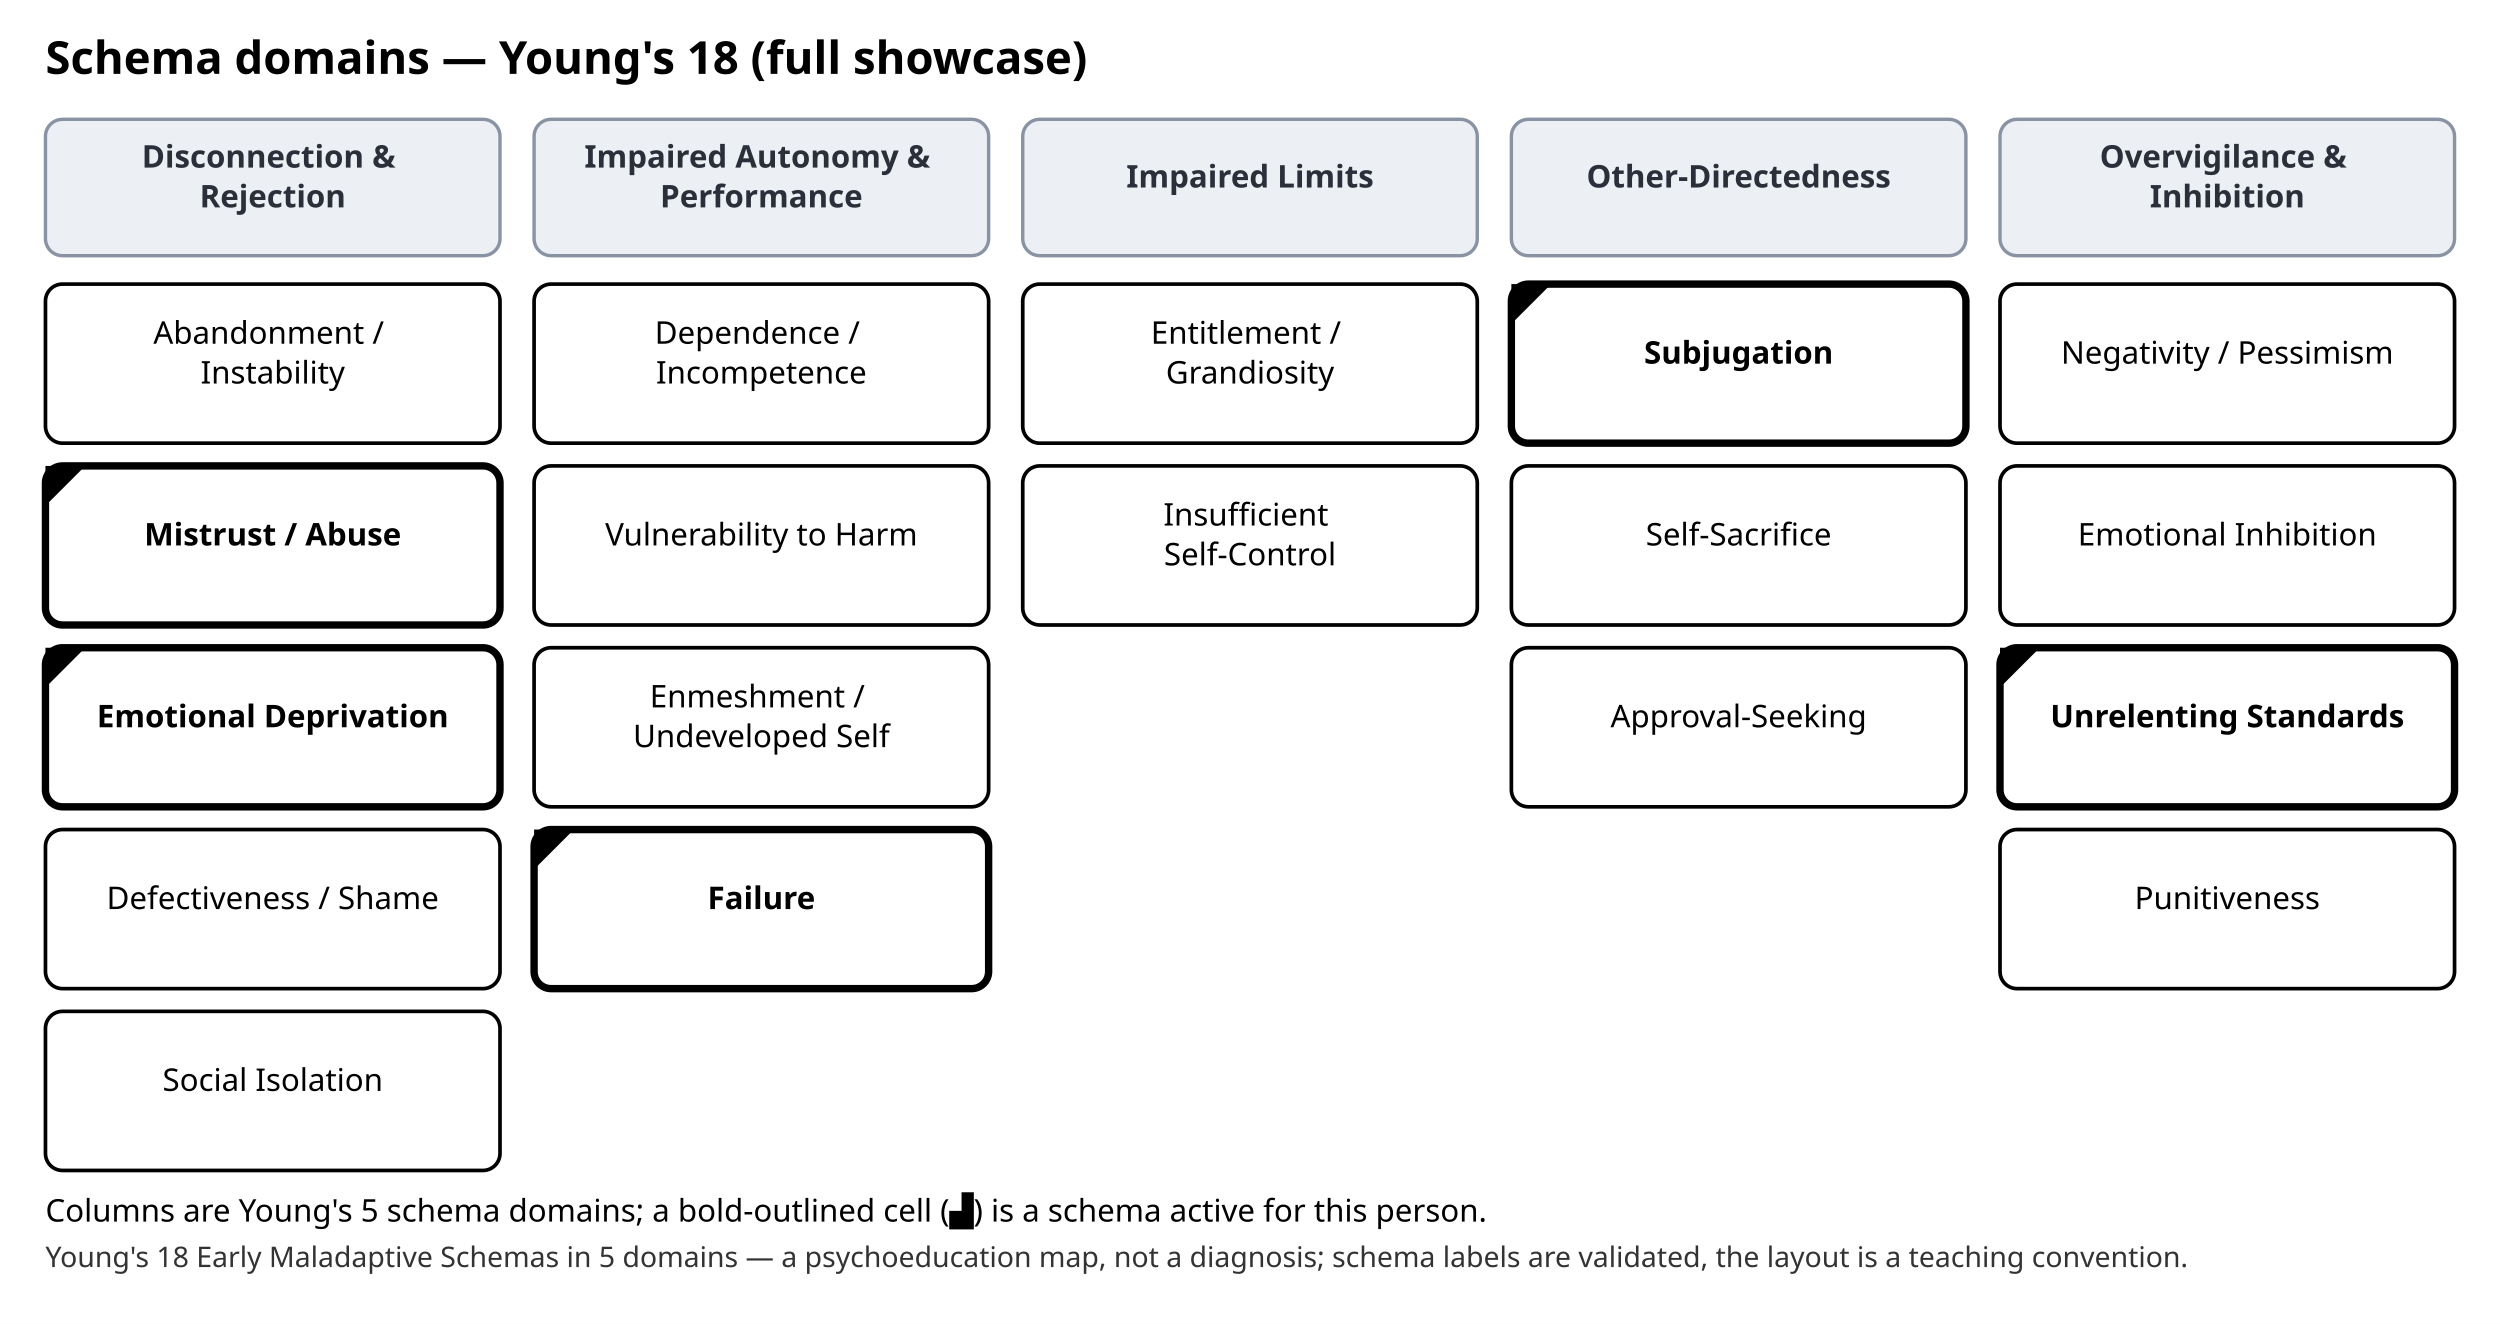
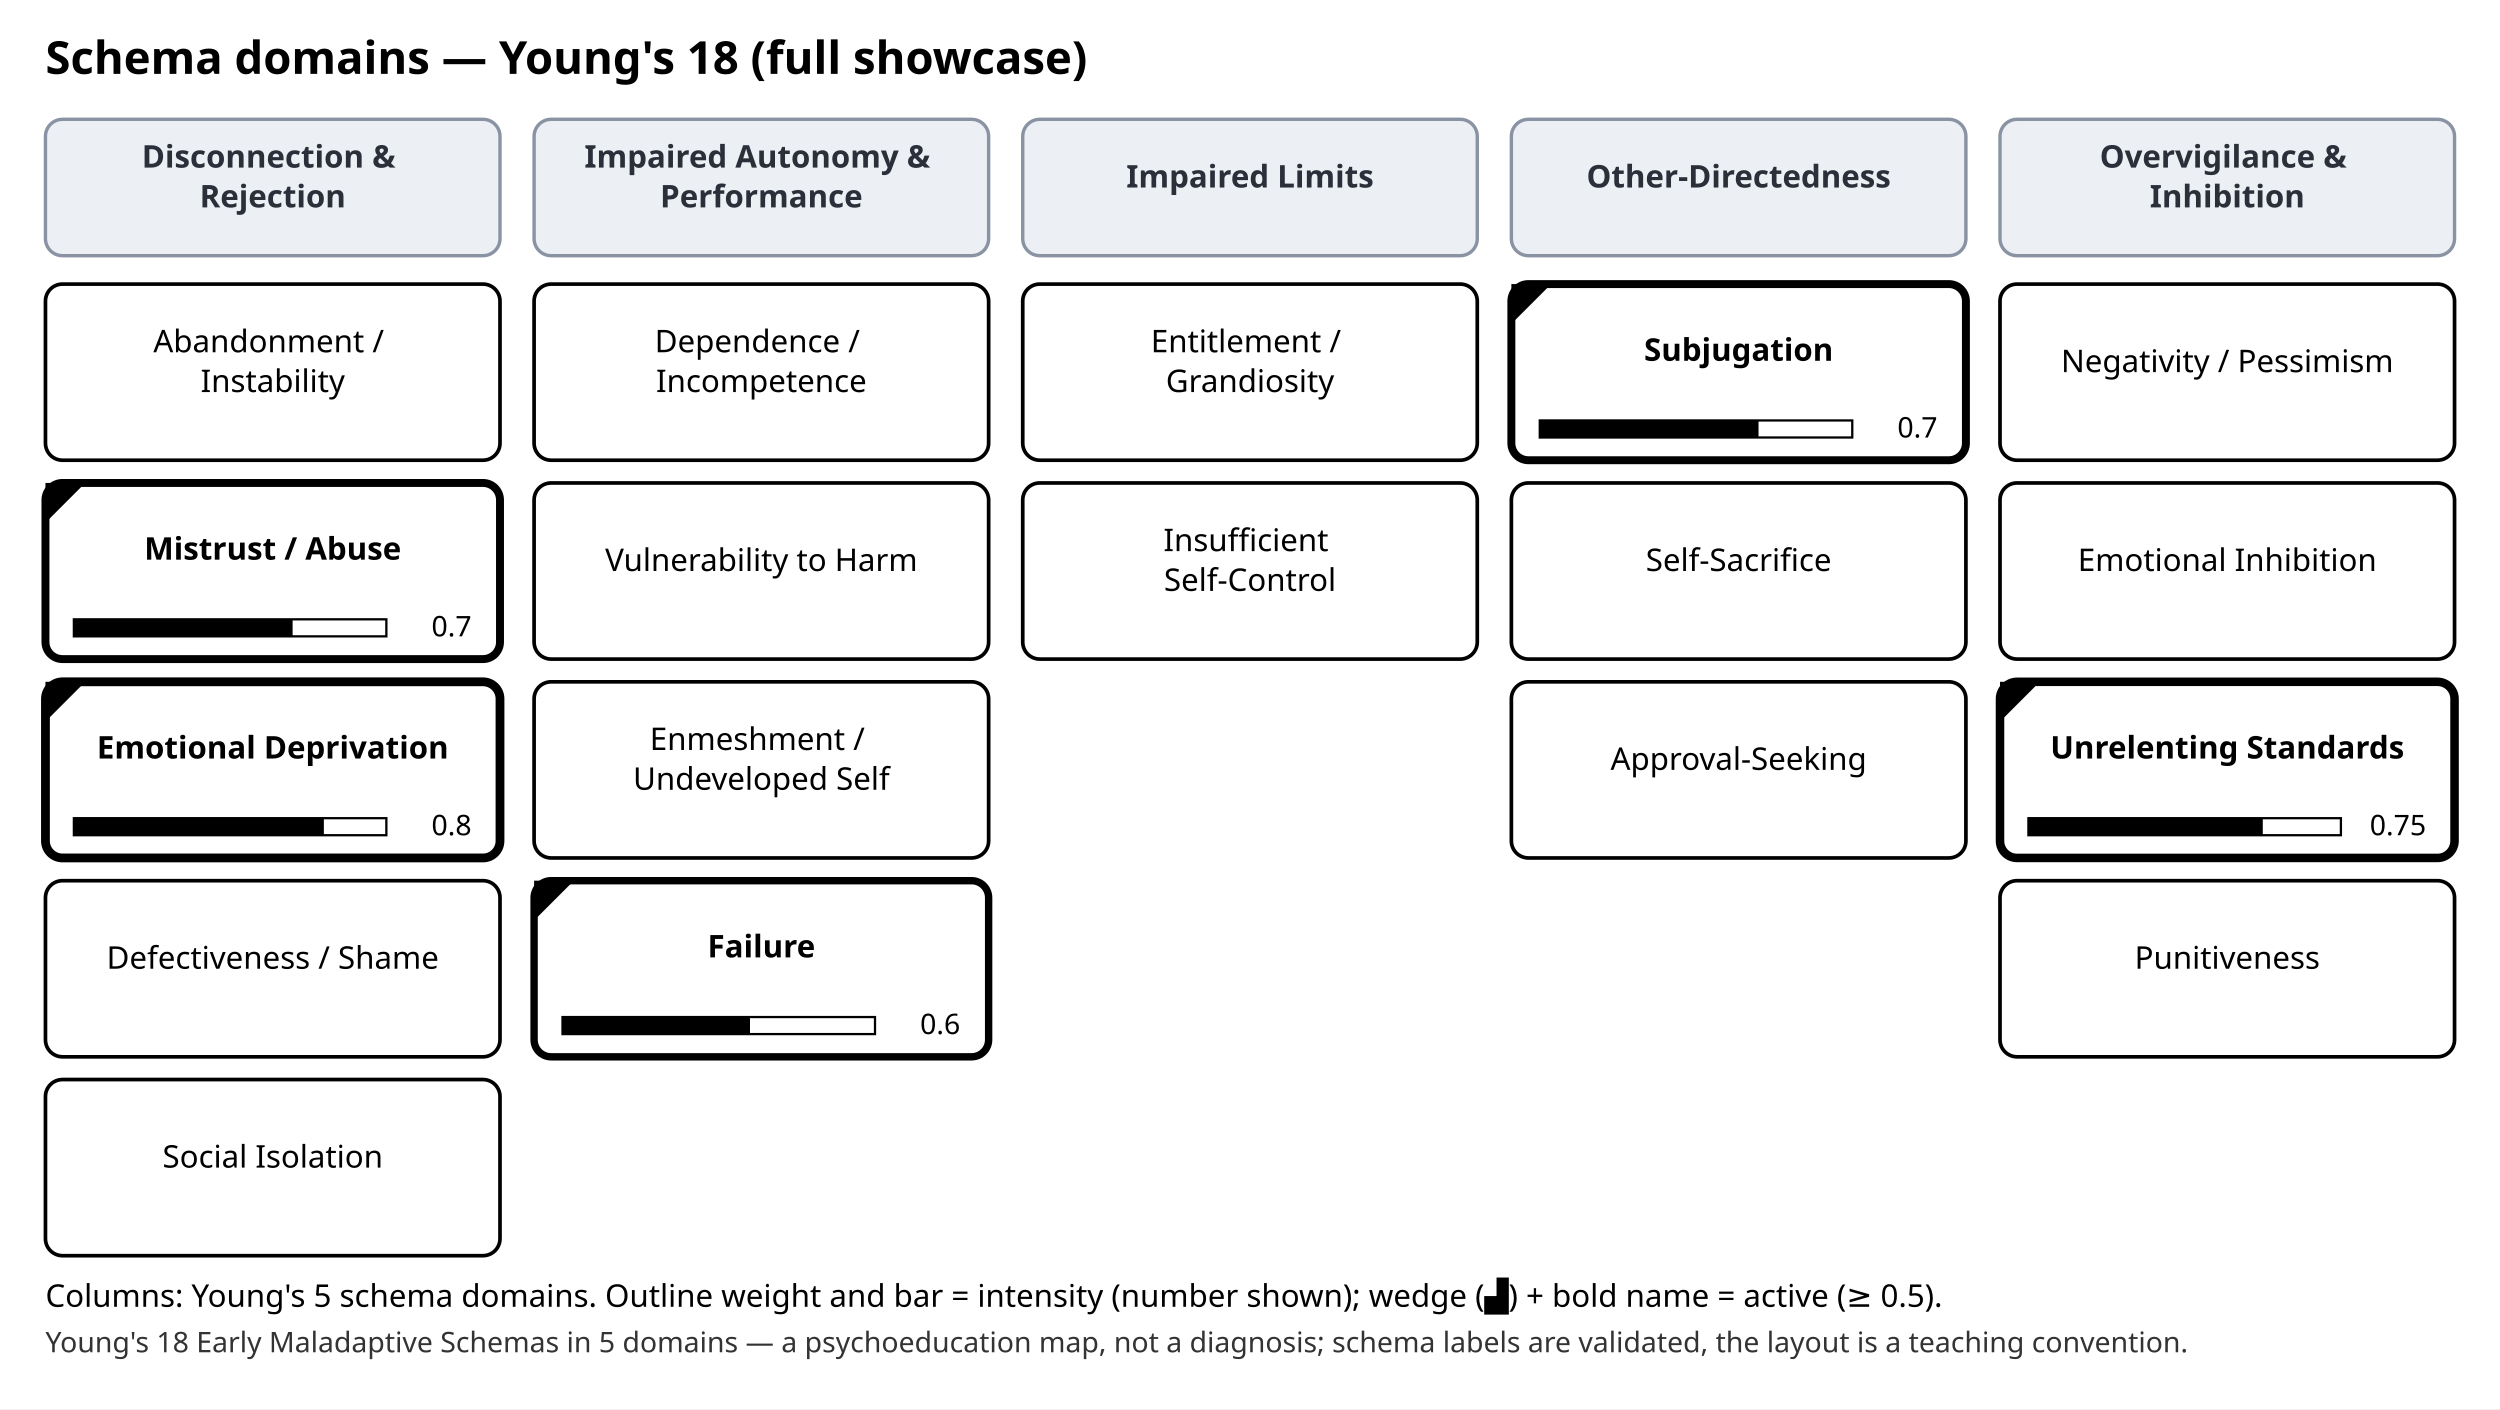
- <svg xmlns="http://www.w3.org/2000/svg" viewBox="0 0 880 466" role="img" aria-label="Schema-domains grid: Schema domains — Young's 18 (full showcase). Young's 18 schemas in 5 domains; bold cells are active for this person. Disconnection &amp; Rejection — Abandonment / Instability, Mistrust / Abuse (active), Emotional Deprivation (active), Defectiveness / Shame, Social Isolation; Impaired Autonomy &amp; Performance — Dependence / Incompetence, Vulnerability to Harm, Enmeshment / Undeveloped Self, Failure (active); Impaired Limits — Entitlement / Grandiosity, Insufficient Self-Control; Other-Directedness — Subjugation (active), Self-Sacrifice, Approval-Seeking; Overvigilance &amp; Inhibition — Negativity / Pessimism, Emotional Inhibition, Unrelenting Standards (active), Punitiveness.">
-   <rect x="0" y="0" width="880" height="466" fill="#fff" />
+ <svg xmlns="http://www.w3.org/2000/svg" viewBox="0 0 880 496" role="img" aria-label="Schema-domains grid: Schema domains — Young's 18 (full showcase). Young's 18 schemas in 5 domains; outline weight and a bar show each schema's intensity, bold cells are active for this person. Disconnection &amp; Rejection — Abandonment / Instability, Mistrust / Abuse (active, intensity 0.7), Emotional Deprivation (active, intensity 0.8), Defectiveness / Shame, Social Isolation; Impaired Autonomy &amp; Performance — Dependence / Incompetence, Vulnerability to Harm, Enmeshment / Undeveloped Self, Failure (active, intensity 0.6); Impaired Limits — Entitlement / Grandiosity, Insufficient Self-Control; Other-Directedness — Subjugation (active, intensity 0.7), Self-Sacrifice, Approval-Seeking; Overvigilance &amp; Inhibition — Negativity / Pessimism, Emotional Inhibition, Unrelenting Standards (active, intensity 0.75), Punitiveness.">
+   <rect x="0" y="0" width="880" height="496" fill="#fff" />
  <text x="16" y="26" font-family="sans-serif" font-size="16" font-weight="700">Schema domains — Young's 18 (full showcase)</text>
  <rect x="16" y="42" width="160" height="48" rx="6" ry="6" fill="#eceff3" stroke="#8a93a3" stroke-width="1.2" />
  <text text-anchor="middle" font-family="sans-serif" font-size="11" font-weight="700" fill="#2a2f3a">
    <tspan x="96" y="59">Disconnection &amp;</tspan>
    <tspan x="96" y="73">Rejection</tspan>
  </text>
-   <rect data-el="node:ab" x="16" y="100" width="160" height="56" rx="6" ry="6" fill="#fff" stroke="#000" stroke-width="1.3" />
+   <rect data-el="node:ab" x="16" y="100" width="160" height="62" rx="6" ry="6" fill="#fff" stroke="#000" stroke-width="1.3" />
  <text text-anchor="middle" font-family="sans-serif" font-size="11" font-weight="400" data-el="nodelabel:ab">
-     <tspan x="96" y="121">Abandonment /</tspan>
-     <tspan x="96" y="135">Instability</tspan>
+     <tspan x="96" y="124">Abandonment /</tspan>
+     <tspan x="96" y="138">Instability</tspan>
  </text>
-   <rect data-el="node:ma" x="16" y="164" width="160" height="56" rx="6" ry="6" fill="#fff" stroke="#000" stroke-width="2.6" />
-   <path d="M16 178 L16 164 L30 164 Z" fill="#000" />
-   <text x="96" y="192" font-family="sans-serif" font-size="11" text-anchor="middle" font-weight="700" data-el="nodelabel:ma">Mistrust / Abuse</text>
-   <rect data-el="node:ed" x="16" y="228" width="160" height="56" rx="6" ry="6" fill="#fff" stroke="#000" stroke-width="2.6" />
-   <path d="M16 242 L16 228 L30 228 Z" fill="#000" />
-   <text x="96" y="256" font-family="sans-serif" font-size="11" text-anchor="middle" font-weight="700" data-el="nodelabel:ed">Emotional Deprivation</text>
-   <rect data-el="node:ds" x="16" y="292" width="160" height="56" rx="6" ry="6" fill="#fff" stroke="#000" stroke-width="1.3" />
-   <text x="96" y="320" font-family="sans-serif" font-size="11" text-anchor="middle" font-weight="400" data-el="nodelabel:ds">Defectiveness / Shame</text>
-   <rect data-el="node:si" x="16" y="356" width="160" height="56" rx="6" ry="6" fill="#fff" stroke="#000" stroke-width="1.3" />
-   <text x="96" y="384" font-family="sans-serif" font-size="11" text-anchor="middle" font-weight="400" data-el="nodelabel:si">Social Isolation</text>
+   <rect data-el="node:ma" x="16" y="170" width="160" height="62" rx="6" ry="6" fill="#fff" stroke="#000" stroke-width="2.8" />
+   <path data-active="ma" d="M16 184 L16 170 L30 170 Z" fill="#000" />
+   <rect data-meter-track="ma" x="26" y="218" width="110" height="6" fill="#fff" stroke="#000" stroke-width="0.8" />
+   <rect data-meter="ma" x="26" y="218" width="77" height="6" fill="#000" />
+   <text data-intensity-value="ma" x="166" y="224" text-anchor="end" font-family="sans-serif" font-size="10">0.7</text>
+   <text x="96" y="197" font-family="sans-serif" font-size="11" text-anchor="middle" font-weight="700" data-el="nodelabel:ma">Mistrust / Abuse</text>
+   <rect data-el="node:ed" x="16" y="240" width="160" height="62" rx="6" ry="6" fill="#fff" stroke="#000" stroke-width="3.1" />
+   <path data-active="ed" d="M16 254 L16 240 L30 240 Z" fill="#000" />
+   <rect data-meter-track="ed" x="26" y="288" width="110" height="6" fill="#fff" stroke="#000" stroke-width="0.8" />
+   <rect data-meter="ed" x="26" y="288" width="88" height="6" fill="#000" />
+   <text data-intensity-value="ed" x="166" y="294" text-anchor="end" font-family="sans-serif" font-size="10">0.8</text>
+   <text x="96" y="267" font-family="sans-serif" font-size="11" text-anchor="middle" font-weight="700" data-el="nodelabel:ed">Emotional Deprivation</text>
+   <rect data-el="node:ds" x="16" y="310" width="160" height="62" rx="6" ry="6" fill="#fff" stroke="#000" stroke-width="1.3" />
+   <text x="96" y="341" font-family="sans-serif" font-size="11" text-anchor="middle" font-weight="400" data-el="nodelabel:ds">Defectiveness / Shame</text>
+   <rect data-el="node:si" x="16" y="380" width="160" height="62" rx="6" ry="6" fill="#fff" stroke="#000" stroke-width="1.3" />
+   <text x="96" y="411" font-family="sans-serif" font-size="11" text-anchor="middle" font-weight="400" data-el="nodelabel:si">Social Isolation</text>
  <rect x="188" y="42" width="160" height="48" rx="6" ry="6" fill="#eceff3" stroke="#8a93a3" stroke-width="1.2" />
  <text text-anchor="middle" font-family="sans-serif" font-size="11" font-weight="700" fill="#2a2f3a">
    <tspan x="268" y="59">Impaired Autonomy &amp;</tspan>
    <tspan x="268" y="73">Performance</tspan>
  </text>
-   <rect data-el="node:di" x="188" y="100" width="160" height="56" rx="6" ry="6" fill="#fff" stroke="#000" stroke-width="1.3" />
+   <rect data-el="node:di" x="188" y="100" width="160" height="62" rx="6" ry="6" fill="#fff" stroke="#000" stroke-width="1.3" />
  <text text-anchor="middle" font-family="sans-serif" font-size="11" font-weight="400" data-el="nodelabel:di">
-     <tspan x="268" y="121">Dependence /</tspan>
-     <tspan x="268" y="135">Incompetence</tspan>
+     <tspan x="268" y="124">Dependence /</tspan>
+     <tspan x="268" y="138">Incompetence</tspan>
  </text>
-   <rect data-el="node:vh" x="188" y="164" width="160" height="56" rx="6" ry="6" fill="#fff" stroke="#000" stroke-width="1.3" />
-   <text x="268" y="192" font-family="sans-serif" font-size="11" text-anchor="middle" font-weight="400" data-el="nodelabel:vh">Vulnerability to Harm</text>
-   <rect data-el="node:en" x="188" y="228" width="160" height="56" rx="6" ry="6" fill="#fff" stroke="#000" stroke-width="1.3" />
+   <rect data-el="node:vh" x="188" y="170" width="160" height="62" rx="6" ry="6" fill="#fff" stroke="#000" stroke-width="1.3" />
+   <text x="268" y="201" font-family="sans-serif" font-size="11" text-anchor="middle" font-weight="400" data-el="nodelabel:vh">Vulnerability to Harm</text>
+   <rect data-el="node:en" x="188" y="240" width="160" height="62" rx="6" ry="6" fill="#fff" stroke="#000" stroke-width="1.3" />
  <text text-anchor="middle" font-family="sans-serif" font-size="11" font-weight="400" data-el="nodelabel:en">
-     <tspan x="268" y="249">Enmeshment /</tspan>
-     <tspan x="268" y="263">Undeveloped Self</tspan>
+     <tspan x="268" y="264">Enmeshment /</tspan>
+     <tspan x="268" y="278">Undeveloped Self</tspan>
  </text>
-   <rect data-el="node:fa" x="188" y="292" width="160" height="56" rx="6" ry="6" fill="#fff" stroke="#000" stroke-width="2.6" />
-   <path d="M188 306 L188 292 L202 292 Z" fill="#000" />
-   <text x="268" y="320" font-family="sans-serif" font-size="11" text-anchor="middle" font-weight="700" data-el="nodelabel:fa">Failure</text>
+   <rect data-el="node:fa" x="188" y="310" width="160" height="62" rx="6" ry="6" fill="#fff" stroke="#000" stroke-width="2.6" />
+   <path data-active="fa" d="M188 324 L188 310 L202 310 Z" fill="#000" />
+   <rect data-meter-track="fa" x="198" y="358" width="110" height="6" fill="#fff" stroke="#000" stroke-width="0.8" />
+   <rect data-meter="fa" x="198" y="358" width="66" height="6" fill="#000" />
+   <text data-intensity-value="fa" x="338" y="364" text-anchor="end" font-family="sans-serif" font-size="10">0.6</text>
+   <text x="268" y="337" font-family="sans-serif" font-size="11" text-anchor="middle" font-weight="700" data-el="nodelabel:fa">Failure</text>
  <rect x="360" y="42" width="160" height="48" rx="6" ry="6" fill="#eceff3" stroke="#8a93a3" stroke-width="1.2" />
  <text x="440" y="66" font-family="sans-serif" font-size="11" text-anchor="middle" font-weight="700" fill="#2a2f3a">Impaired Limits</text>
-   <rect data-el="node:eg" x="360" y="100" width="160" height="56" rx="6" ry="6" fill="#fff" stroke="#000" stroke-width="1.3" />
+   <rect data-el="node:eg" x="360" y="100" width="160" height="62" rx="6" ry="6" fill="#fff" stroke="#000" stroke-width="1.3" />
  <text text-anchor="middle" font-family="sans-serif" font-size="11" font-weight="400" data-el="nodelabel:eg">
-     <tspan x="440" y="121">Entitlement /</tspan>
-     <tspan x="440" y="135">Grandiosity</tspan>
+     <tspan x="440" y="124">Entitlement /</tspan>
+     <tspan x="440" y="138">Grandiosity</tspan>
  </text>
-   <rect data-el="node:sc" x="360" y="164" width="160" height="56" rx="6" ry="6" fill="#fff" stroke="#000" stroke-width="1.3" />
+   <rect data-el="node:sc" x="360" y="170" width="160" height="62" rx="6" ry="6" fill="#fff" stroke="#000" stroke-width="1.3" />
  <text text-anchor="middle" font-family="sans-serif" font-size="11" font-weight="400" data-el="nodelabel:sc">
-     <tspan x="440" y="185">Insufficient</tspan>
-     <tspan x="440" y="199">Self-Control</tspan>
+     <tspan x="440" y="194">Insufficient</tspan>
+     <tspan x="440" y="208">Self-Control</tspan>
  </text>
  <rect x="532" y="42" width="160" height="48" rx="6" ry="6" fill="#eceff3" stroke="#8a93a3" stroke-width="1.2" />
  <text x="612" y="66" font-family="sans-serif" font-size="11" text-anchor="middle" font-weight="700" fill="#2a2f3a">Other-Directedness</text>
-   <rect data-el="node:su" x="532" y="100" width="160" height="56" rx="6" ry="6" fill="#fff" stroke="#000" stroke-width="2.6" />
-   <path d="M532 114 L532 100 L546 100 Z" fill="#000" />
-   <text x="612" y="128" font-family="sans-serif" font-size="11" text-anchor="middle" font-weight="700" data-el="nodelabel:su">Subjugation</text>
-   <rect data-el="node:ss" x="532" y="164" width="160" height="56" rx="6" ry="6" fill="#fff" stroke="#000" stroke-width="1.3" />
-   <text x="612" y="192" font-family="sans-serif" font-size="11" text-anchor="middle" font-weight="400" data-el="nodelabel:ss">Self-Sacrifice</text>
-   <rect data-el="node:as" x="532" y="228" width="160" height="56" rx="6" ry="6" fill="#fff" stroke="#000" stroke-width="1.3" />
-   <text x="612" y="256" font-family="sans-serif" font-size="11" text-anchor="middle" font-weight="400" data-el="nodelabel:as">Approval-Seeking</text>
+   <rect data-el="node:su" x="532" y="100" width="160" height="62" rx="6" ry="6" fill="#fff" stroke="#000" stroke-width="2.8" />
+   <path data-active="su" d="M532 114 L532 100 L546 100 Z" fill="#000" />
+   <rect data-meter-track="su" x="542" y="148" width="110" height="6" fill="#fff" stroke="#000" stroke-width="0.8" />
+   <rect data-meter="su" x="542" y="148" width="77" height="6" fill="#000" />
+   <text data-intensity-value="su" x="682" y="154" text-anchor="end" font-family="sans-serif" font-size="10">0.7</text>
+   <text x="612" y="127" font-family="sans-serif" font-size="11" text-anchor="middle" font-weight="700" data-el="nodelabel:su">Subjugation</text>
+   <rect data-el="node:ss" x="532" y="170" width="160" height="62" rx="6" ry="6" fill="#fff" stroke="#000" stroke-width="1.3" />
+   <text x="612" y="201" font-family="sans-serif" font-size="11" text-anchor="middle" font-weight="400" data-el="nodelabel:ss">Self-Sacrifice</text>
+   <rect data-el="node:as" x="532" y="240" width="160" height="62" rx="6" ry="6" fill="#fff" stroke="#000" stroke-width="1.3" />
+   <text x="612" y="271" font-family="sans-serif" font-size="11" text-anchor="middle" font-weight="400" data-el="nodelabel:as">Approval-Seeking</text>
  <rect x="704" y="42" width="160" height="48" rx="6" ry="6" fill="#eceff3" stroke="#8a93a3" stroke-width="1.2" />
  <text text-anchor="middle" font-family="sans-serif" font-size="11" font-weight="700" fill="#2a2f3a">
    <tspan x="784" y="59">Overvigilance &amp;</tspan>
    <tspan x="784" y="73">Inhibition</tspan>
  </text>
-   <rect data-el="node:np" x="704" y="100" width="160" height="56" rx="6" ry="6" fill="#fff" stroke="#000" stroke-width="1.3" />
-   <text x="784" y="128" font-family="sans-serif" font-size="11" text-anchor="middle" font-weight="400" data-el="nodelabel:np">Negativity / Pessimism</text>
-   <rect data-el="node:ei" x="704" y="164" width="160" height="56" rx="6" ry="6" fill="#fff" stroke="#000" stroke-width="1.3" />
-   <text x="784" y="192" font-family="sans-serif" font-size="11" text-anchor="middle" font-weight="400" data-el="nodelabel:ei">Emotional Inhibition</text>
-   <rect data-el="node:us" x="704" y="228" width="160" height="56" rx="6" ry="6" fill="#fff" stroke="#000" stroke-width="2.6" />
-   <path d="M704 242 L704 228 L718 228 Z" fill="#000" />
-   <text x="784" y="256" font-family="sans-serif" font-size="11" text-anchor="middle" font-weight="700" data-el="nodelabel:us">Unrelenting Standards</text>
-   <rect data-el="node:pu" x="704" y="292" width="160" height="56" rx="6" ry="6" fill="#fff" stroke="#000" stroke-width="1.3" />
-   <text x="784" y="320" font-family="sans-serif" font-size="11" text-anchor="middle" font-weight="400" data-el="nodelabel:pu">Punitiveness</text>
-   <text x="16" y="430" font-family="sans-serif" font-size="11">Columns are Young's 5 schema domains; a bold-outlined cell (▟) is a schema active for this person.</text>
-   <text x="16" y="446" font-family="sans-serif" font-size="10" fill="#333" textLength="856" lengthAdjust="spacingAndGlyphs">Young's 18 Early Maladaptive Schemas in 5 domains — a psychoeducation map, not a diagnosis; schema labels are validated, the layout is a teaching convention.</text>
+   <rect data-el="node:np" x="704" y="100" width="160" height="62" rx="6" ry="6" fill="#fff" stroke="#000" stroke-width="1.3" />
+   <text x="784" y="131" font-family="sans-serif" font-size="11" text-anchor="middle" font-weight="400" data-el="nodelabel:np">Negativity / Pessimism</text>
+   <rect data-el="node:ei" x="704" y="170" width="160" height="62" rx="6" ry="6" fill="#fff" stroke="#000" stroke-width="1.3" />
+   <text x="784" y="201" font-family="sans-serif" font-size="11" text-anchor="middle" font-weight="400" data-el="nodelabel:ei">Emotional Inhibition</text>
+   <rect data-el="node:us" x="704" y="240" width="160" height="62" rx="6" ry="6" fill="#fff" stroke="#000" stroke-width="3" />
+   <path data-active="us" d="M704 254 L704 240 L718 240 Z" fill="#000" />
+   <rect data-meter-track="us" x="714" y="288" width="110" height="6" fill="#fff" stroke="#000" stroke-width="0.8" />
+   <rect data-meter="us" x="714" y="288" width="82.5" height="6" fill="#000" />
+   <text data-intensity-value="us" x="854" y="294" text-anchor="end" font-family="sans-serif" font-size="10">0.75</text>
+   <text x="784" y="267" font-family="sans-serif" font-size="11" text-anchor="middle" font-weight="700" data-el="nodelabel:us">Unrelenting Standards</text>
+   <rect data-el="node:pu" x="704" y="310" width="160" height="62" rx="6" ry="6" fill="#fff" stroke="#000" stroke-width="1.3" />
+   <text x="784" y="341" font-family="sans-serif" font-size="11" text-anchor="middle" font-weight="400" data-el="nodelabel:pu">Punitiveness</text>
+   <text x="16" y="460" font-family="sans-serif" font-size="11">Columns: Young's 5 schema domains. Outline weight and bar = intensity (number shown); wedge (▟) + bold name = active (≥ 0.5).</text>
+   <text x="16" y="476" font-family="sans-serif" font-size="10" fill="#333" textLength="856" lengthAdjust="spacingAndGlyphs">Young's 18 Early Maladaptive Schemas in 5 domains — a psychoeducation map, not a diagnosis; schema labels are validated, the layout is a teaching convention.</text>
</svg>
